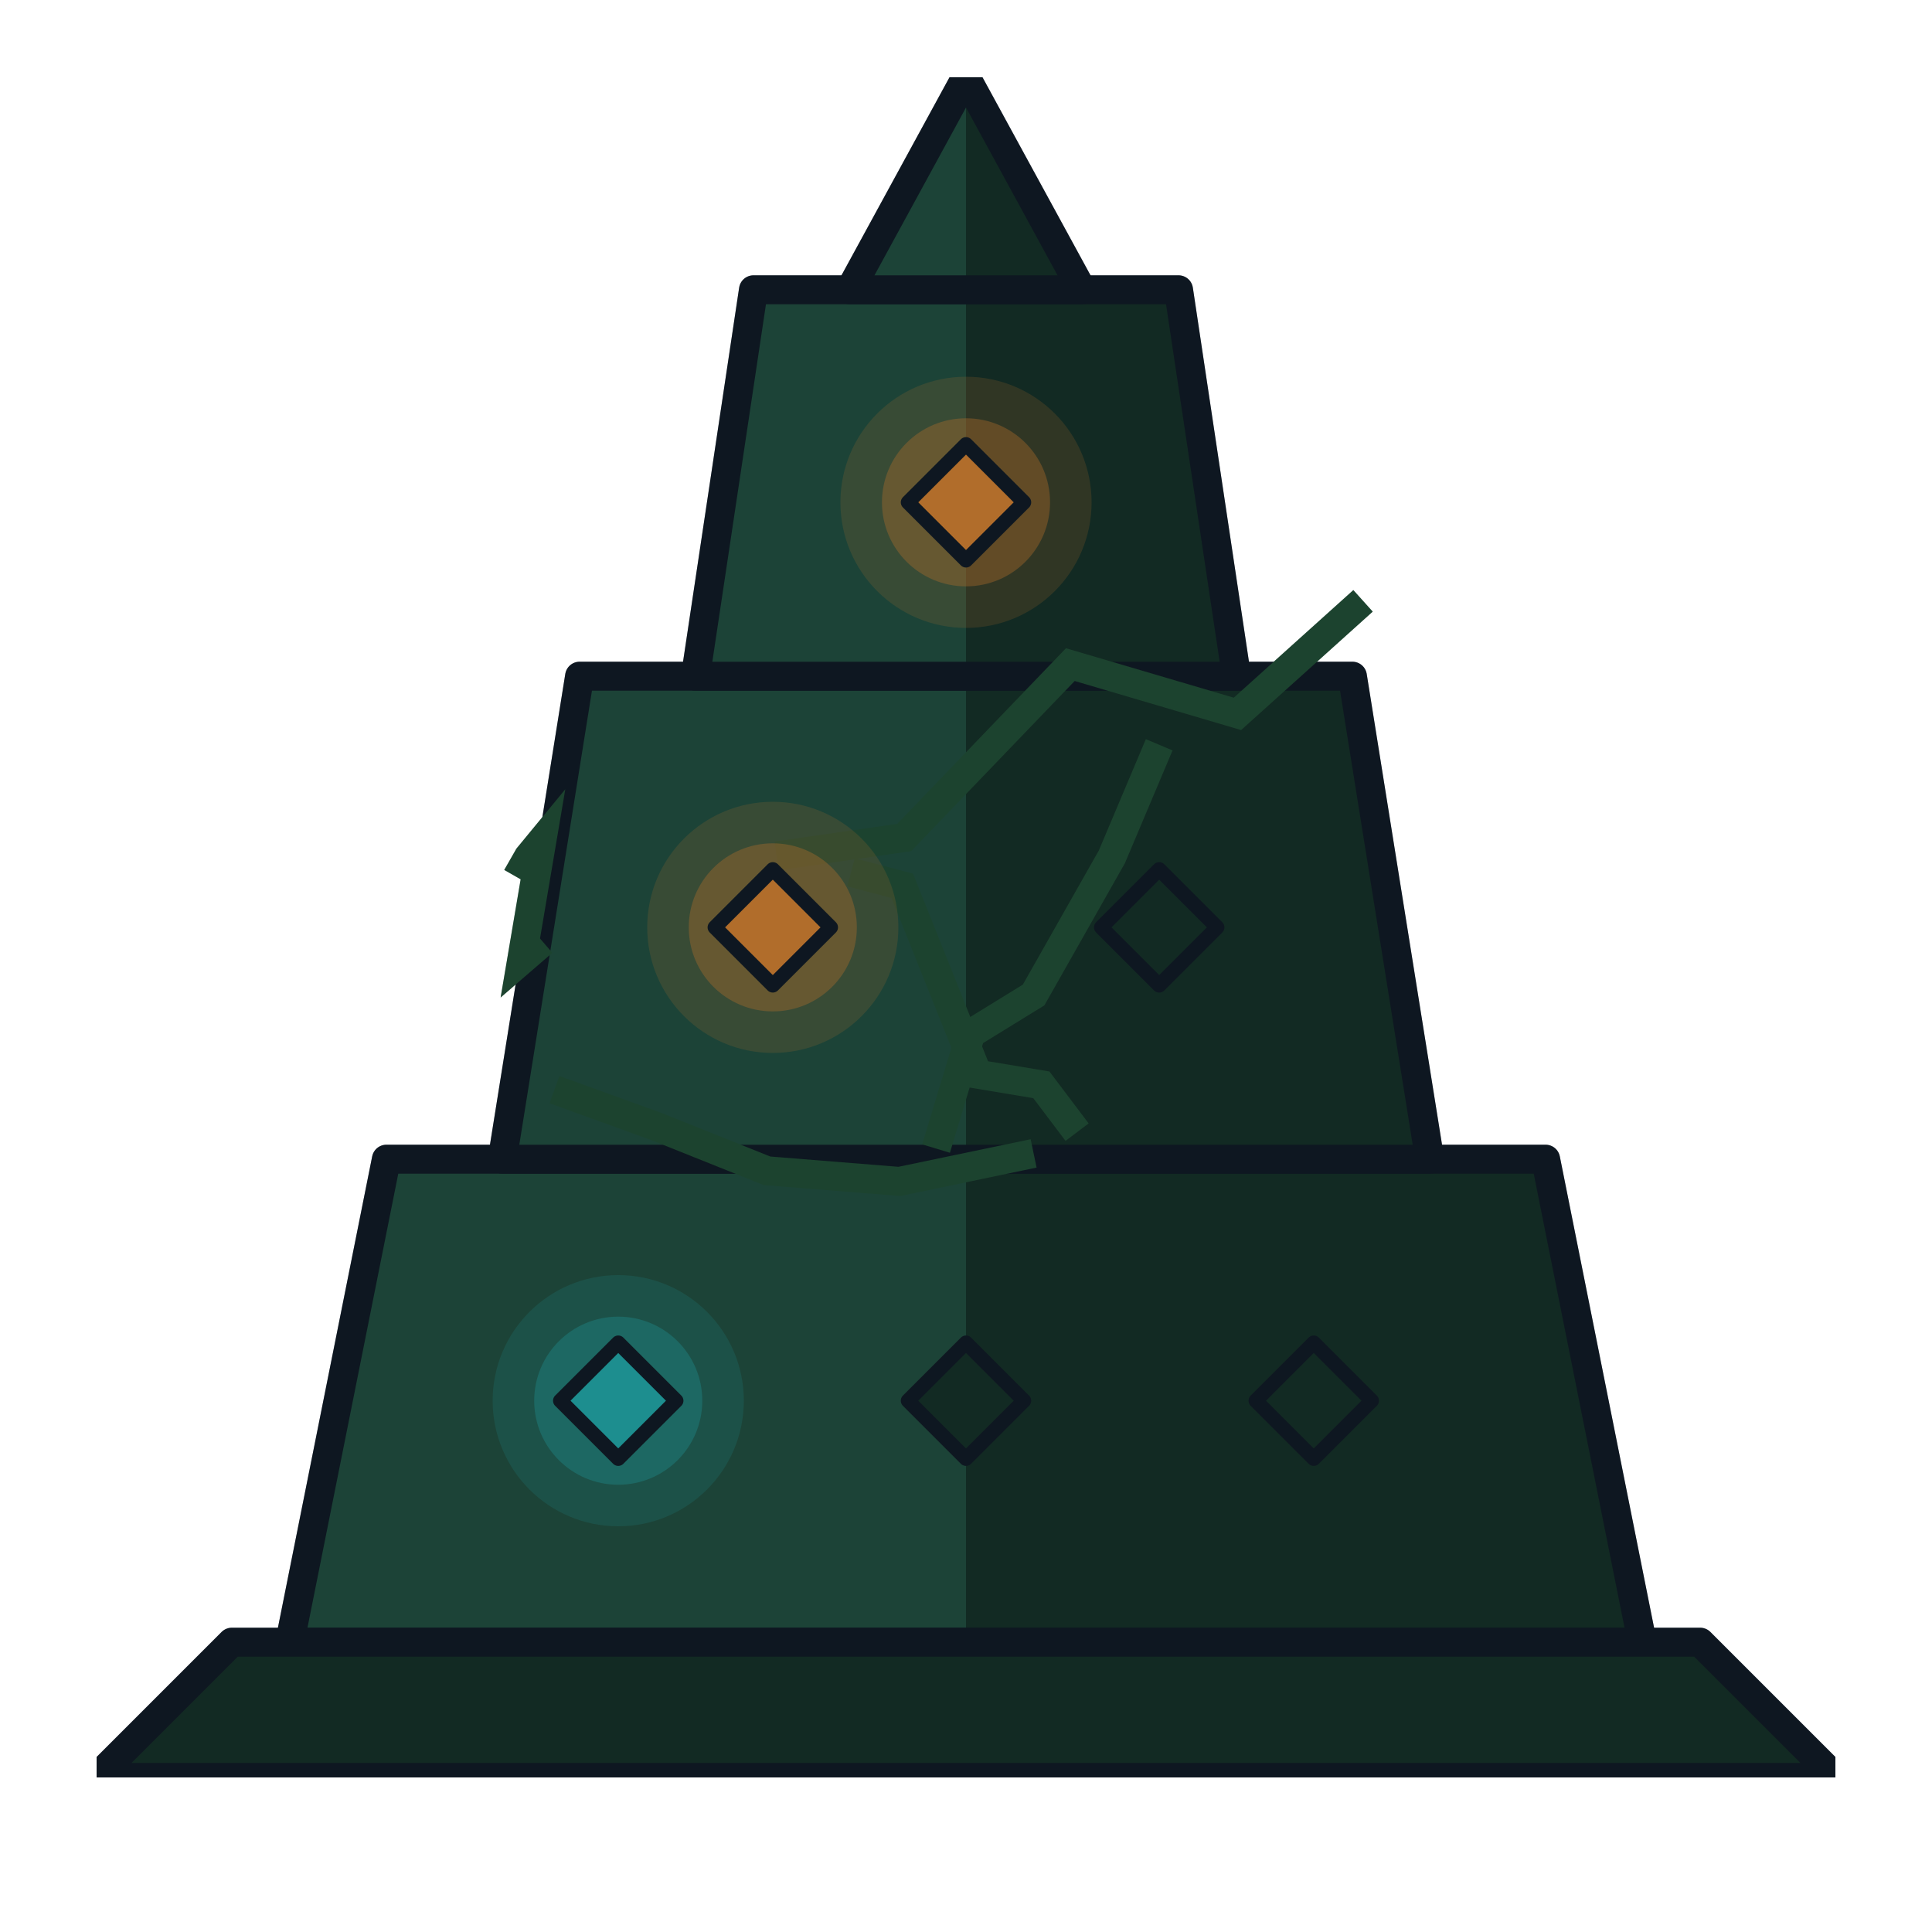
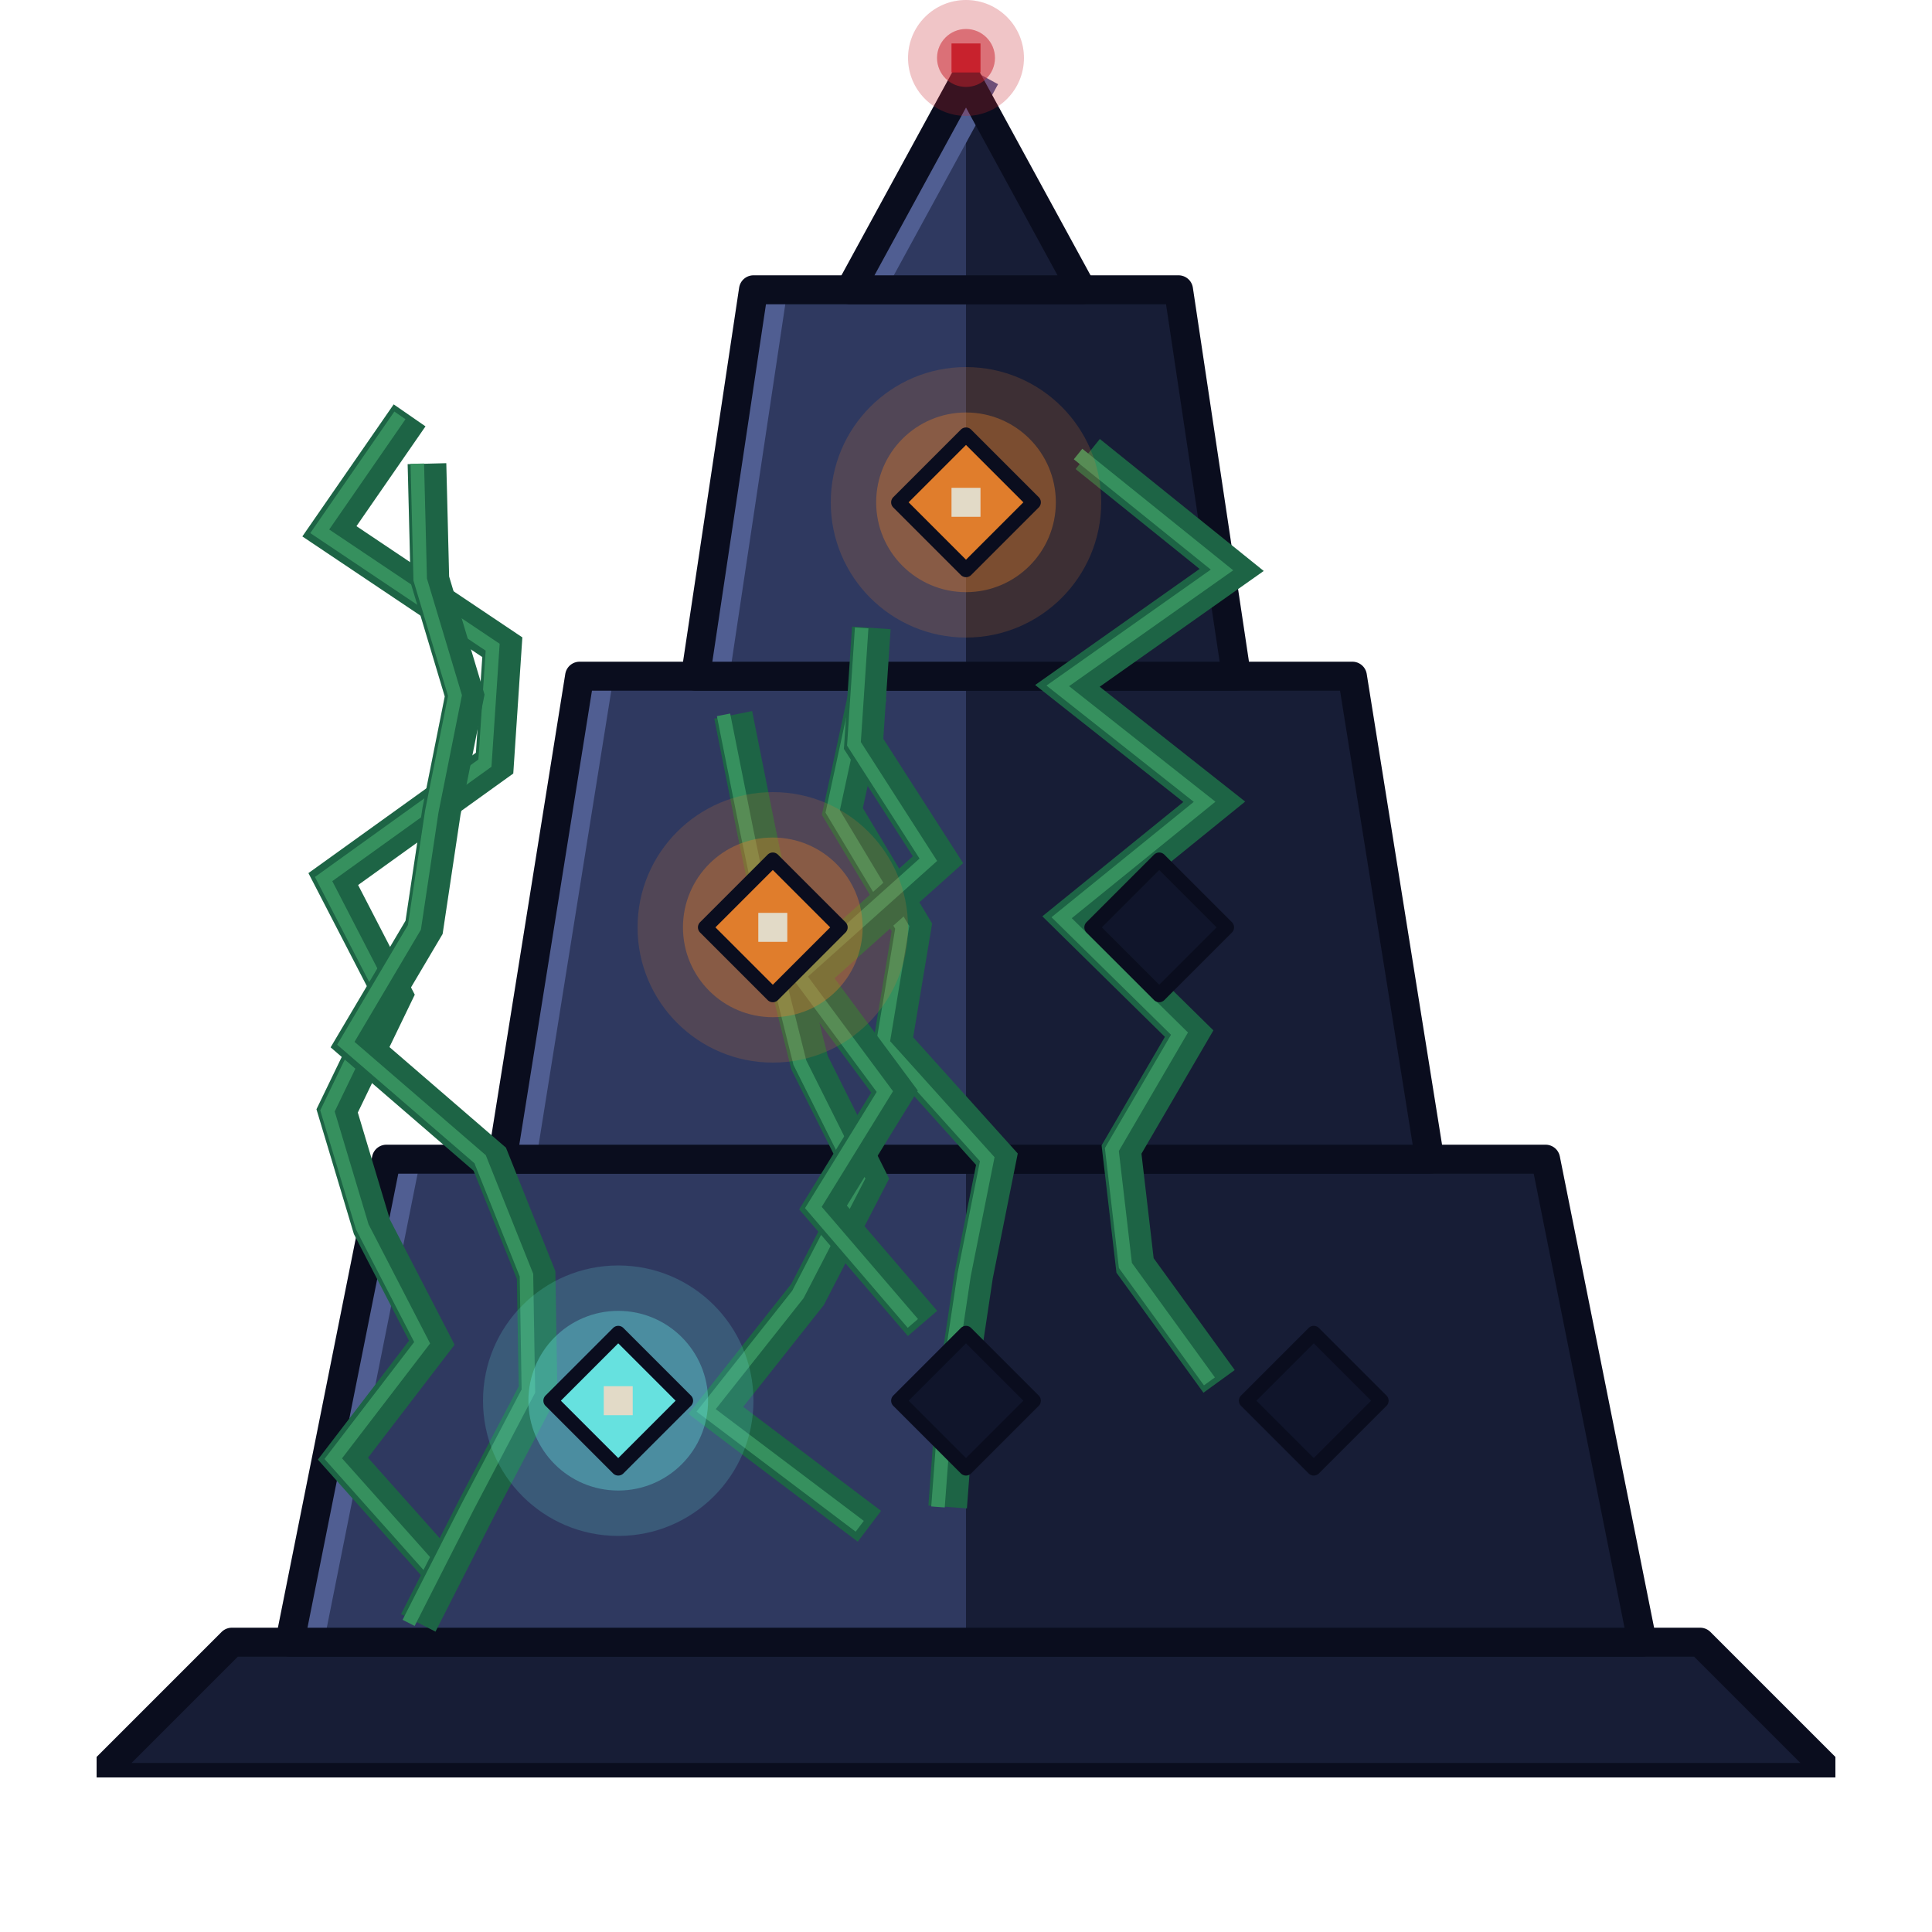
<svg xmlns="http://www.w3.org/2000/svg" width="200" height="200" viewBox="0 0 200 200">
  <defs>
-     <filter id="hz67" x="0" y="0" width="100%" height="100%" color-interpolation-filters="sRGB">
-       <feFlood flood-color="#18322c" flood-opacity="0.3" />
+     <filter id="hz402" x="0" y="0" width="100%" height="100%" color-interpolation-filters="sRGB">
+       <feFlood flood-color="#121A36" flood-opacity="0.08" />
      <feComposite in2="SourceAlpha" operator="in" result="h" />
      <feMerge>
        <feMergeNode in="SourceGraphic" />
        <feMergeNode in="h" />
      </feMerge>
    </filter>
  </defs>
-   <g filter="url(#hz67)">
-     <polygon points="30.0,170.0 170.0,170.0 160.0,120.0 40.0,120.0" fill="#1E4A3C" />
-     <polygon points="100.0,170.0 170.0,170.0 160.0,120.0 100.0,120.0" fill="#10261f" />
+   <g filter="url(#hz402)">
+     <polygon points="10.0,184.0 190.0,184.0 176.0,170.0 24.0,170.0" fill="#181D36" stroke="#0A0C1C" stroke-width="3" stroke-linejoin="round" />
+     <polygon points="30.0,170.0 170.0,170.0 160.0,120.0 40.0,120.0" fill="#323C64" />
+     <polygon points="100.0,170.0 170.0,170.0 160.0,120.0 100.0,120.0" fill="#181D36" />
+     <polyline points="30.0,170.0 40.0,120.0" stroke="#56649A" stroke-width="3" fill="none" transform="translate(2 0)" />
    <polygon points="30.0,170.0 170.0,170.0 160.0,120.0 40.0,120.0" fill="none" stroke="#0A0C1C" stroke-width="3" stroke-linejoin="round" />
-     <polygon points="52.0,120.0 148.0,120.0 140.0,70.0 60.0,70.0" fill="#1E4A3C" />
-     <polygon points="100.0,120.0 148.0,120.0 140.0,70.0 100.0,70.0" fill="#10261f" />
+     <polygon points="52.0,120.0 148.0,120.0 140.0,70.0 60.0,70.0" fill="#323C64" />
+     <polygon points="100.0,120.0 148.0,120.0 140.0,70.0 100.0,70.0" fill="#181D36" />
+     <polyline points="52.0,120.0 60.0,70.0" stroke="#56649A" stroke-width="3" fill="none" transform="translate(2 0)" />
    <polygon points="52.0,120.0 148.0,120.0 140.0,70.0 60.0,70.0" fill="none" stroke="#0A0C1C" stroke-width="3" stroke-linejoin="round" />
-     <polygon points="72.0,70.0 128.0,70.0 122.0,30.0 78.0,30.0" fill="#1E4A3C" />
-     <polygon points="100.0,70.0 128.0,70.0 122.0,30.0 100.0,30.0" fill="#10261f" />
+     <polygon points="72.0,70.0 128.0,70.0 122.0,30.0 78.0,30.0" fill="#323C64" />
+     <polygon points="100.0,70.0 128.0,70.0 122.0,30.0 100.0,30.0" fill="#181D36" />
+     <polyline points="72.0,70.0 78.0,30.0" stroke="#56649A" stroke-width="3" fill="none" transform="translate(2 0)" />
    <polygon points="72.0,70.0 128.0,70.0 122.0,30.0 78.0,30.0" fill="none" stroke="#0A0C1C" stroke-width="3" stroke-linejoin="round" />
-     <polygon points="88.0,30.0 112.0,30.0 100.0,8.0" fill="#1E4A3C" />
-     <polygon points="100.0,30.0 112.0,30.0 100.0,8.0" fill="#10261f" />
+     <polygon points="88.0,30.0 112.0,30.0 100.0,8.0" fill="#323C64" />
+     <polygon points="100.0,30.0 112.0,30.0 100.0,8.0" fill="#181D36" />
+     <polyline points="88.0,30.0 100.0,8.0" stroke="#56649A" stroke-width="3" fill="none" transform="translate(2 0)" />
    <polygon points="88.0,30.0 112.0,30.0 100.0,8.0" fill="none" stroke="#0A0C1C" stroke-width="3" stroke-linejoin="round" />
-     <polygon points="10.0,184.0 190.0,184.0 176.0,170.0 24.0,170.0" fill="#10261f" stroke="#0A0C1C" stroke-width="3" stroke-linejoin="round" />
-     <polyline points="96.9,118.9 100.5,107.0 107.0,103.0 115.1,88.7 120.0,77.1" stroke="#1e4a30" stroke-width="3" fill="none" />
-     <polyline points="107.0,119.4 93.1,122.3 79.4,121.2 67.9,116.6 57.4,112.8" stroke="#1e4a30" stroke-width="3" fill="none" />
-     <polyline points="80.4,88.6 93.6,86.7 110.8,68.8 128.1,73.9 141.1,62.2" stroke="#1e4a30" stroke-width="3" fill="none" />
-     <polyline points="53.5,90.8 54.7,88.7 56.1,87.0 54.0,99.4 56.2,97.5" stroke="#1e4a30" stroke-width="3" fill="none" />
-     <polyline points="88.1,90.3 93.4,91.7 101.2,111.2 107.8,112.3 111.5,117.2" stroke="#1e4a30" stroke-width="3" fill="none" />
-     <circle cx="64.0" cy="145.0" r="13.0" fill="#1FB5B9" opacity="0.19" />
-     <circle cx="64.0" cy="145.0" r="8.7" fill="#1FB5B9" opacity="0.38" />
-     <circle cx="64.0" cy="145.0" r="4.3" fill="#1FB5B9" opacity="0.56" />
-     <polygon points="64,139 70,145 64,151 58,145" fill="#1FB5B9" stroke="#0A0C1C" stroke-width="1.5" stroke-linejoin="round" />
-     <polygon points="100,139 106,145 100,151 94,145" fill="#10261f" stroke="#0A0C1C" stroke-width="1.5" stroke-linejoin="round" />
-     <polygon points="136,139 142,145 136,151 130,145" fill="#10261f" stroke="#0A0C1C" stroke-width="1.5" stroke-linejoin="round" />
-     <circle cx="80.0" cy="96.0" r="13.0" fill="#F2862B" opacity="0.19" />
-     <circle cx="80.0" cy="96.0" r="8.7" fill="#F2862B" opacity="0.38" />
-     <circle cx="80.0" cy="96.0" r="4.3" fill="#F2862B" opacity="0.56" />
-     <polygon points="80,90 86,96 80,102 74,96" fill="#F2862B" stroke="#0A0C1C" stroke-width="1.5" stroke-linejoin="round" />
-     <polygon points="120,90 126,96 120,102 114,96" fill="#10261f" stroke="#0A0C1C" stroke-width="1.5" stroke-linejoin="round" />
-     <circle cx="100.0" cy="52.0" r="13.0" fill="#F2862B" opacity="0.19" />
-     <circle cx="100.0" cy="52.0" r="8.7" fill="#F2862B" opacity="0.38" />
-     <circle cx="100.0" cy="52.0" r="4.3" fill="#F2862B" opacity="0.56" />
-     <polygon points="100,46 106,52 100,58 94,52" fill="#F2862B" stroke="#0A0C1C" stroke-width="1.5" stroke-linejoin="round" />
+     <polyline points="89.8,72.0 87.2,84.0 94.4,96.0 92.4,108.0 103.2,120.0 100.8,132.0 99.0,144.0 98.1,156.0" stroke="#1E6A46" stroke-width="4" fill="none" stroke-linejoin="miter" />
+     <polyline points="89.8,72.0 87.2,84.0 94.4,96.0 92.4,108.0 103.2,120.0 100.8,132.0 99.0,144.0 98.1,156.0" stroke="#3A9A62" stroke-width="1.4" fill="none" transform="translate(-1 0)" />
+     <polyline points="112.6,47.0 127.5,59.0 110.5,71.0 125.7,83.0 110.9,95.0 123.1,107.0 116.1,119.0 117.5,131.0 126.2,143.0" stroke="#1E6A46" stroke-width="4" fill="none" stroke-linejoin="miter" />
+     <polyline points="112.6,47.0 127.5,59.0 110.5,71.0 125.7,83.0 110.9,95.0 123.1,107.0 116.1,119.0 117.5,131.0 126.2,143.0" stroke="#3A9A62" stroke-width="1.4" fill="none" transform="translate(-1 0)" />
+     <polyline points="42.4,43.0 34.1,55.0 52.0,67.0 51.2,79.0 34.5,91.0 40.7,103.0 34.9,115.0 38.5,127.0 44.7,139.0 35.5,151.0 46.2,163.0" stroke="#1E6A46" stroke-width="4" fill="none" stroke-linejoin="miter" />
+     <polyline points="42.4,43.0 34.1,55.0 52.0,67.0 51.2,79.0 34.5,91.0 40.7,103.0 34.9,115.0 38.5,127.0 44.7,139.0 35.5,151.0 46.2,163.0" stroke="#3A9A62" stroke-width="1.4" fill="none" transform="translate(-1 0)" />
+     <polyline points="44.2,48.0 44.5,60.0 48.1,72.0 45.7,84.0 43.9,96.0 36.8,108.0 50.7,120.0 55.5,132.0 55.7,144.0 49.4,156.0 43.3,168.0" stroke="#1E6A46" stroke-width="4" fill="none" stroke-linejoin="miter" />
+     <polyline points="44.2,48.0 44.5,60.0 48.1,72.0 45.7,84.0 43.9,96.0 36.8,108.0 50.7,120.0 55.5,132.0 55.7,144.0 49.4,156.0 43.3,168.0" stroke="#3A9A62" stroke-width="1.4" fill="none" transform="translate(-1 0)" />
+     <polyline points="75.9,74.0 78.3,86.0 80.8,98.0 83.8,110.0 89.8,122.0 83.6,134.0 74.1,146.0 90.0,158.0" stroke="#1E6A46" stroke-width="4" fill="none" stroke-linejoin="miter" />
+     <polyline points="75.9,74.0 78.3,86.0 80.8,98.0 83.8,110.0 89.8,122.0 83.6,134.0 74.1,146.0 90.0,158.0" stroke="#3A9A62" stroke-width="1.4" fill="none" transform="translate(-1 0)" />
+     <polyline points="90.2,65.0 89.4,77.0 97.1,89.0 83.7,101.0 92.6,113.0 85.2,125.0 95.5,137.0" stroke="#1E6A46" stroke-width="4" fill="none" stroke-linejoin="miter" />
+     <polyline points="90.2,65.0 89.4,77.0 97.1,89.0 83.7,101.0 92.6,113.0 85.2,125.0 95.5,137.0" stroke="#3A9A62" stroke-width="1.4" fill="none" transform="translate(-1 0)" />
+     <circle cx="64.0" cy="145.0" r="14.0" fill="#6EF2EE" opacity="0.19" />
+     <circle cx="64.0" cy="145.0" r="9.3" fill="#6EF2EE" opacity="0.38" />
+     <circle cx="64.0" cy="145.0" r="4.7" fill="#6EF2EE" opacity="0.56" />
+     <polygon points="64,138 71,145 64,152 57,145" fill="#6EF2EE" stroke="#0A0C1C" stroke-width="1.5" stroke-linejoin="round" />
+     <rect x="62.5" y="143.5" width="3" height="3" fill="#F4EAD4" />
+     <polygon points="100,138 107,145 100,152 93,145" fill="#10152A" stroke="#0A0C1C" stroke-width="1.5" stroke-linejoin="round" />
+     <polygon points="136,138 143,145 136,152 129,145" fill="#10152A" stroke="#0A0C1C" stroke-width="1.5" stroke-linejoin="round" />
+     <circle cx="80.0" cy="96.0" r="14.0" fill="#F2862B" opacity="0.19" />
+     <circle cx="80.0" cy="96.0" r="9.3" fill="#F2862B" opacity="0.38" />
+     <circle cx="80.0" cy="96.0" r="4.7" fill="#F2862B" opacity="0.56" />
+     <polygon points="80,89 87,96 80,103 73,96" fill="#F2862B" stroke="#0A0C1C" stroke-width="1.5" stroke-linejoin="round" />
+     <rect x="78.5" y="94.5" width="3" height="3" fill="#F4EAD4" />
+     <polygon points="120,89 127,96 120,103 113,96" fill="#10152A" stroke="#0A0C1C" stroke-width="1.5" stroke-linejoin="round" />
+     <circle cx="100.0" cy="52.0" r="14.0" fill="#F2862B" opacity="0.19" />
+     <circle cx="100.0" cy="52.0" r="9.3" fill="#F2862B" opacity="0.38" />
+     <circle cx="100.0" cy="52.0" r="4.7" fill="#F2862B" opacity="0.56" />
+     <polygon points="100,45 107,52 100,59 93,52" fill="#F2862B" stroke="#0A0C1C" stroke-width="1.5" stroke-linejoin="round" />
+     <rect x="98.5" y="50.5" width="3" height="3" fill="#F4EAD4" />
+     <circle cx="100.0" cy="6.0" r="6.0" fill="#D8232C" opacity="0.25" />
+     <circle cx="100.0" cy="6.0" r="3.0" fill="#D8232C" opacity="0.50" />
+     <rect x="98.5" y="4.5" width="3" height="3" fill="#D8232C" />
  </g>
</svg>
